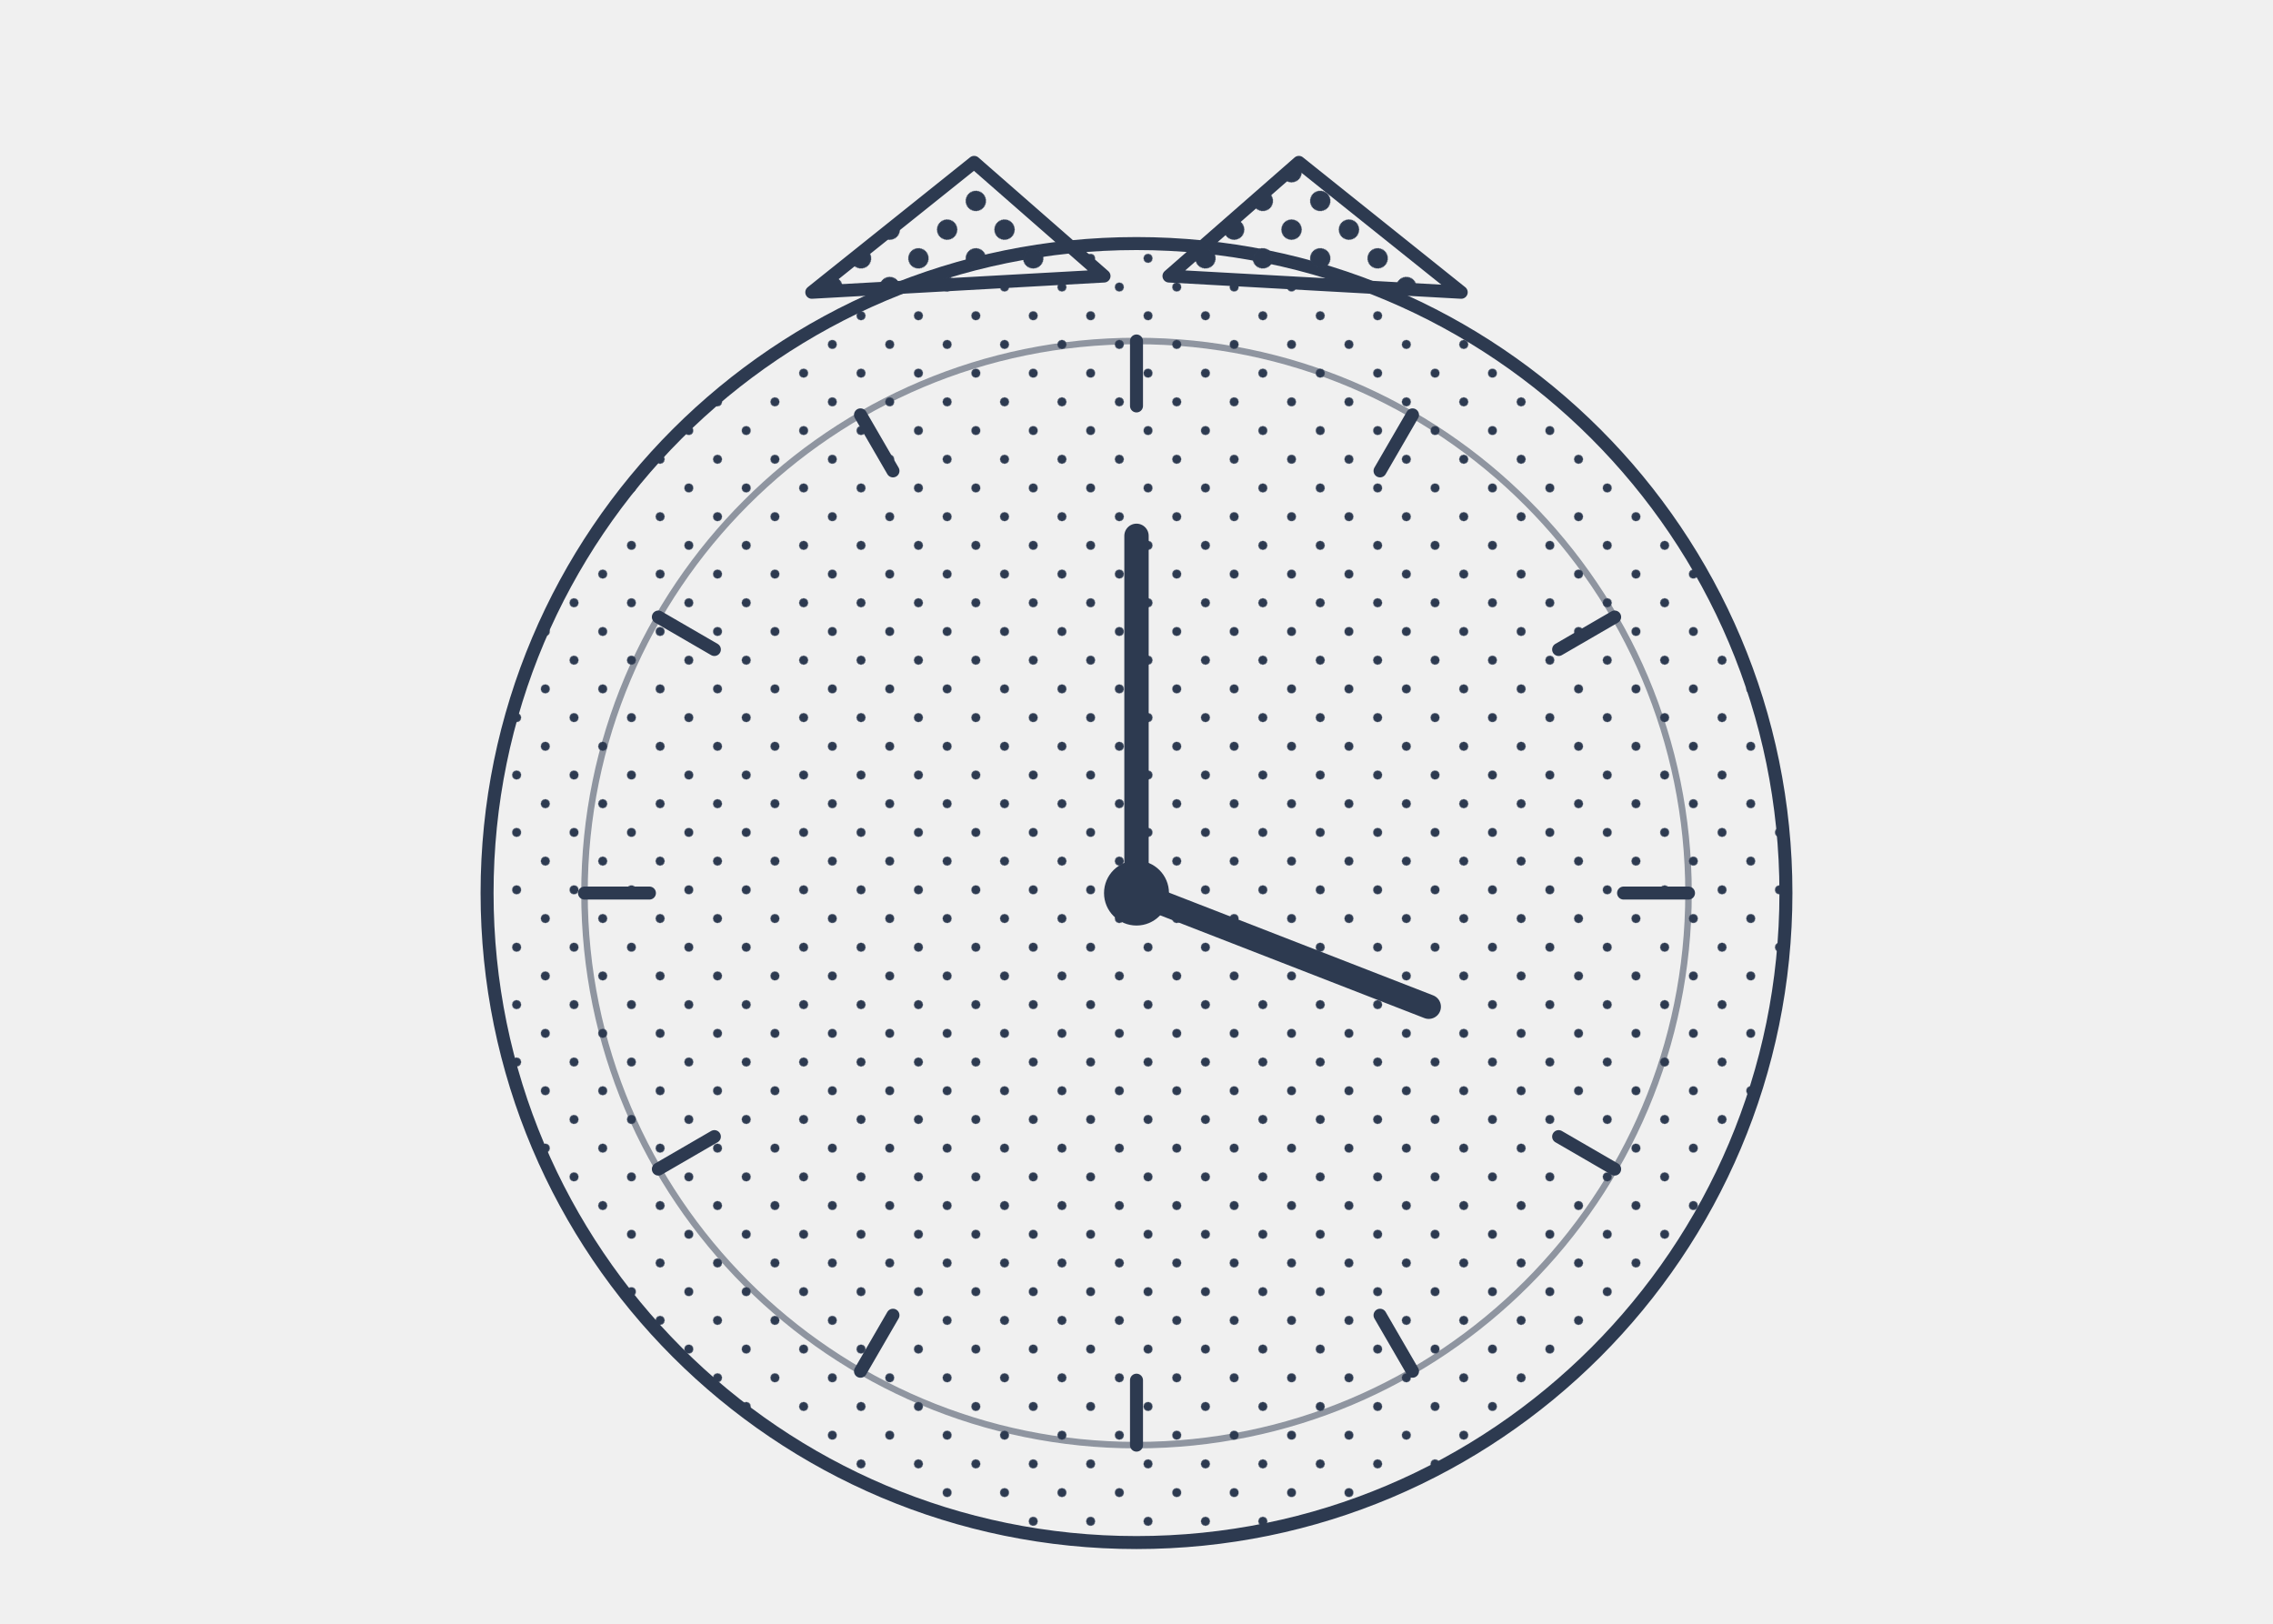
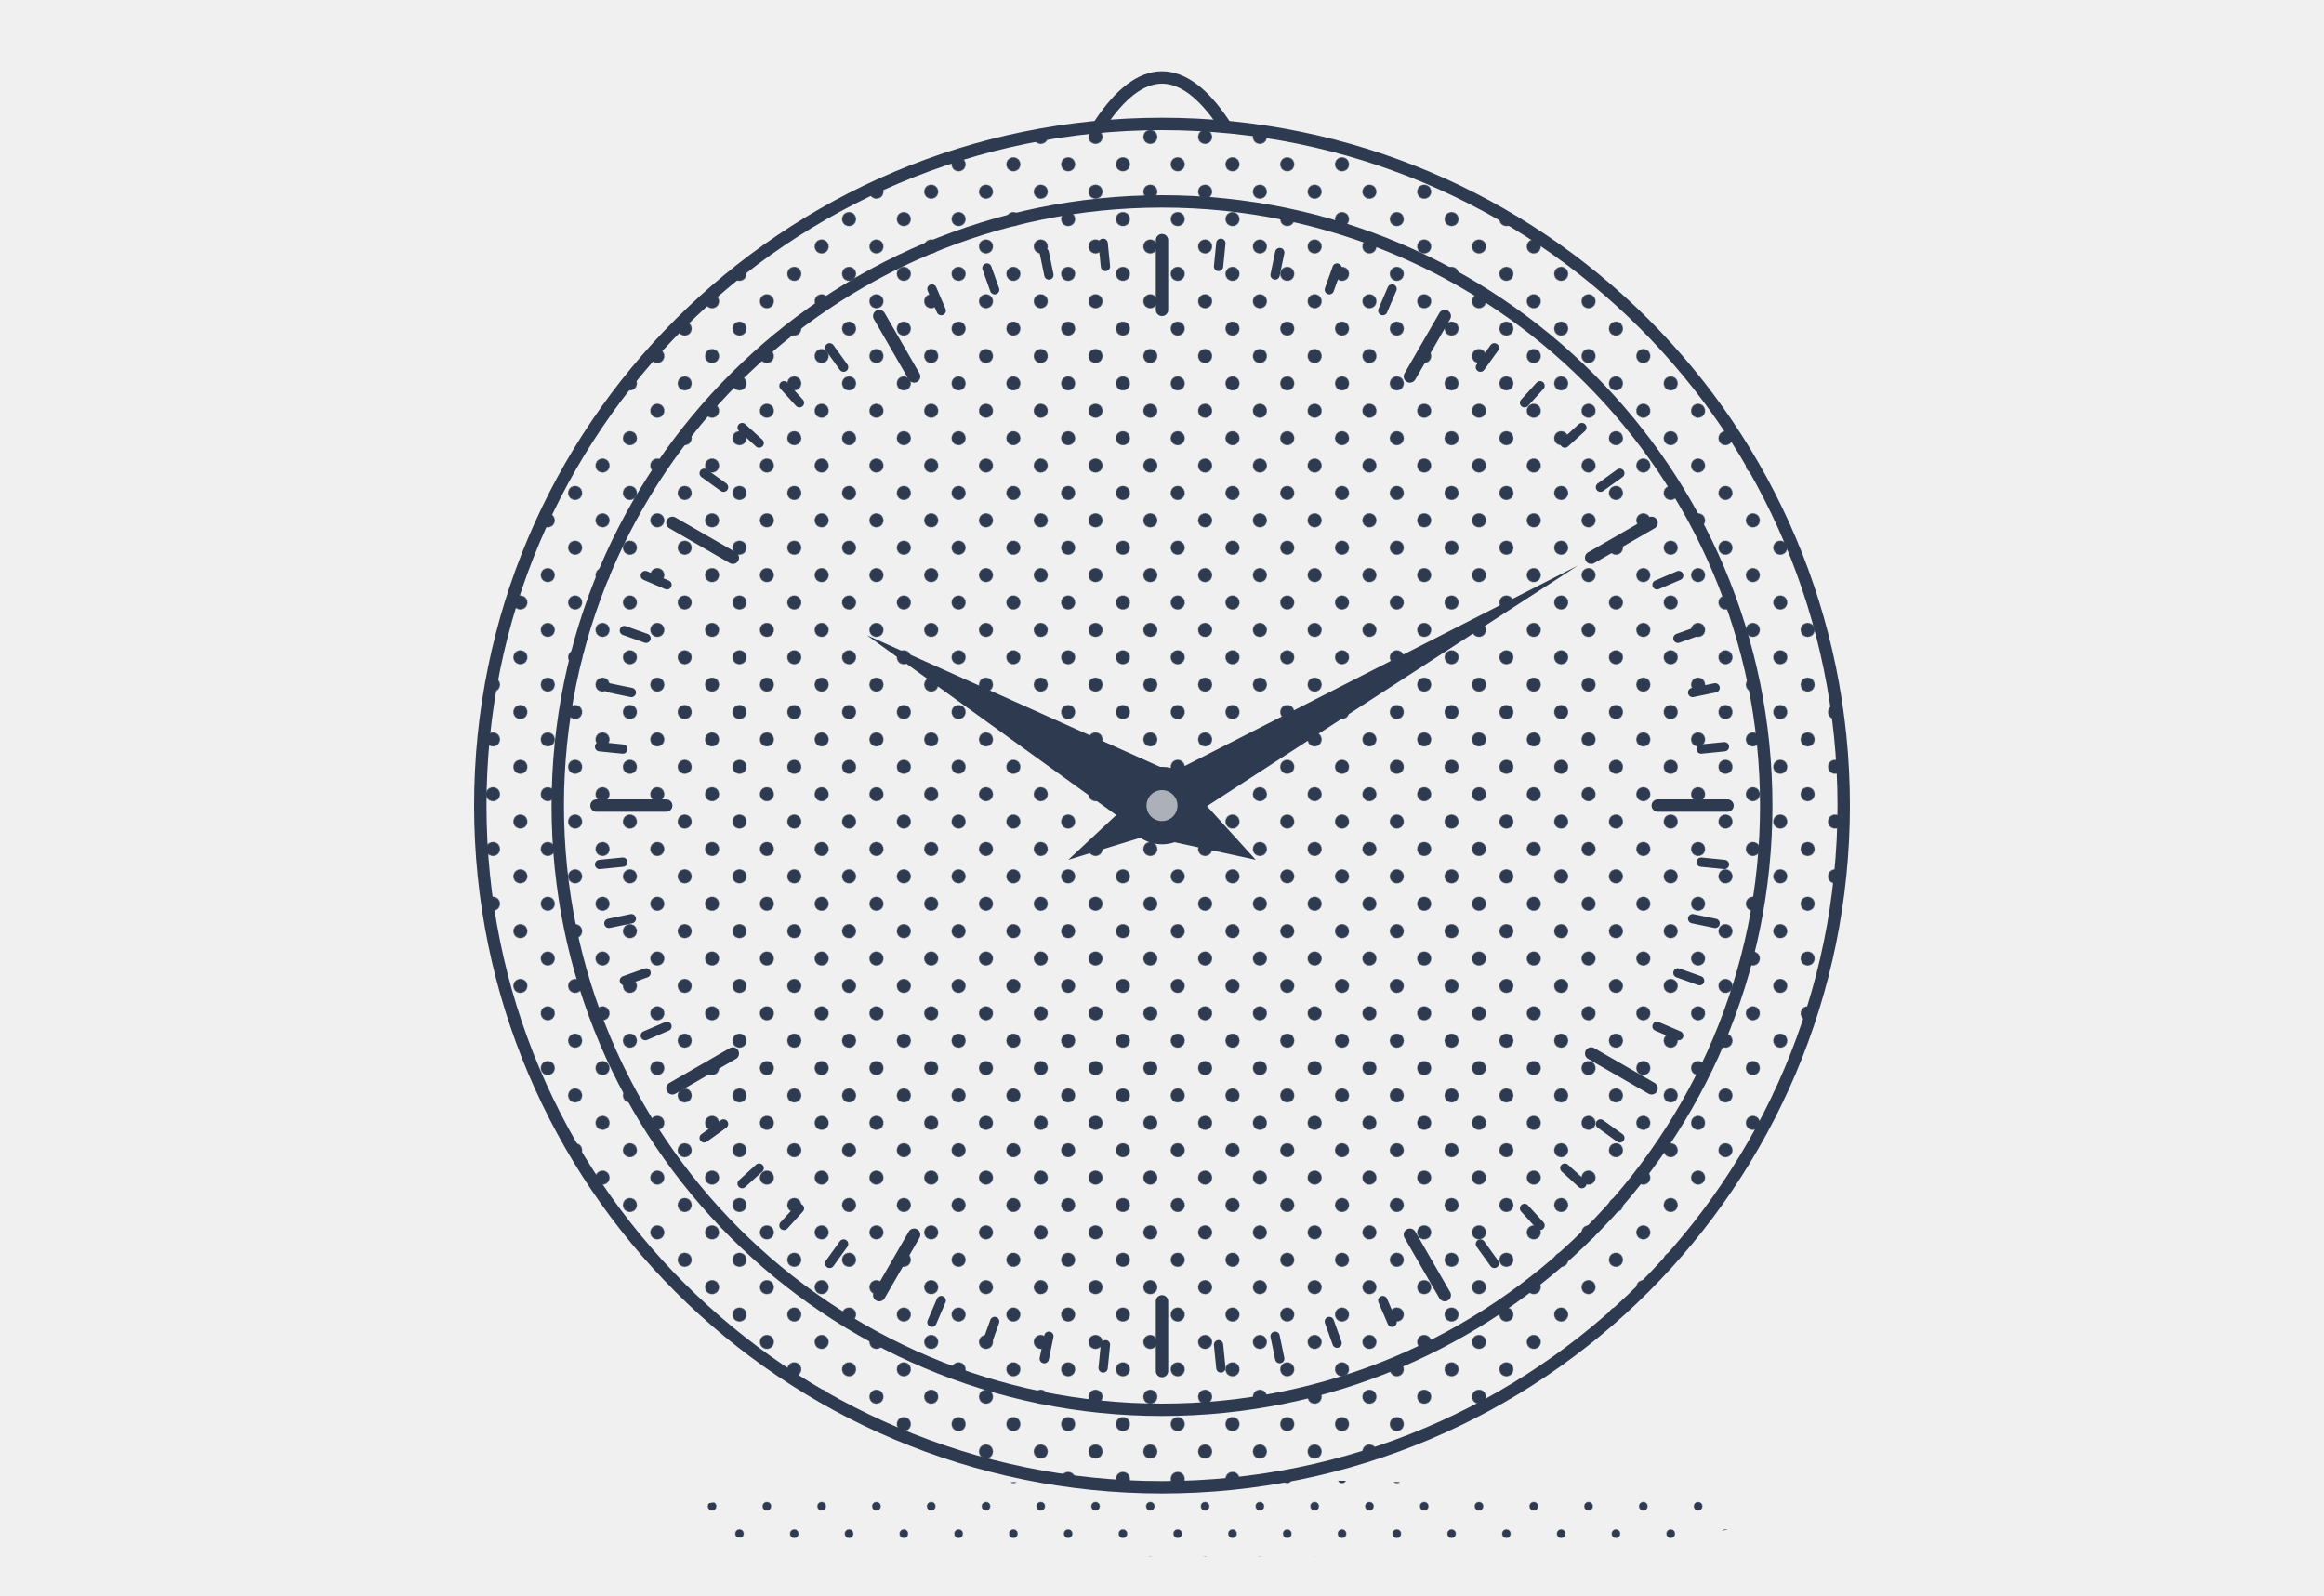
- <svg xmlns="http://www.w3.org/2000/svg" width="280" height="200" viewBox="0 0 280 200" color="#2d3a50">
+ <svg xmlns="http://www.w3.org/2000/svg" width="300" height="206" viewBox="0 0 300 206" color="#2d3a50">
  <defs>
    <pattern id="h1" width="5" height="5" patternUnits="userSpaceOnUse" patternTransform="rotate(45)">
      <circle cx="2.5" cy="2.5" r="0.55" fill="currentColor" />
    </pattern>
    <pattern id="h2" width="5" height="5" patternUnits="userSpaceOnUse" patternTransform="rotate(45)">
      <circle cx="2.5" cy="2.5" r="0.9" fill="currentColor" />
    </pattern>
    <pattern id="h3" width="5" height="5" patternUnits="userSpaceOnUse" patternTransform="rotate(45)">
      <circle cx="2.5" cy="2.5" r="1.25" fill="currentColor" />
    </pattern>
    <pattern id="h4" width="5" height="5" patternUnits="userSpaceOnUse" patternTransform="rotate(45)">
      <circle cx="2.5" cy="2.5" r="1.6" fill="currentColor" />
    </pattern>
    <pattern id="h5" width="5" height="5" patternUnits="userSpaceOnUse" patternTransform="rotate(45)">
      <circle cx="2.5" cy="2.5" r="2.0" fill="currentColor" />
    </pattern>
  </defs>
-   <circle cx="140" cy="110" r="80" fill="url(#h1)" />
-   <circle cx="140" cy="110" r="80" fill="none" stroke="currentColor" stroke-width="1.6" stroke-linecap="round" stroke-linejoin="round" />
-   <circle cx="140" cy="110" r="68" fill="none" stroke="currentColor" stroke-width=".8" opacity=".5" />
-   <line x1="200.0" y1="110.0" x2="208.0" y2="110.0" fill="none" stroke="currentColor" stroke-width="1.6" stroke-linecap="round" stroke-linejoin="round" />
-   <line x1="192.0" y1="140.0" x2="198.9" y2="144.0" fill="none" stroke="currentColor" stroke-width="1.6" stroke-linecap="round" stroke-linejoin="round" />
-   <line x1="170.0" y1="162.0" x2="174.0" y2="168.9" fill="none" stroke="currentColor" stroke-width="1.6" stroke-linecap="round" stroke-linejoin="round" />
-   <line x1="140.0" y1="170.0" x2="140.0" y2="178.0" fill="none" stroke="currentColor" stroke-width="1.6" stroke-linecap="round" stroke-linejoin="round" />
-   <line x1="110.0" y1="162.0" x2="106.0" y2="168.9" fill="none" stroke="currentColor" stroke-width="1.6" stroke-linecap="round" stroke-linejoin="round" />
-   <line x1="88.0" y1="140.0" x2="81.1" y2="144.0" fill="none" stroke="currentColor" stroke-width="1.6" stroke-linecap="round" stroke-linejoin="round" />
-   <line x1="80.0" y1="110.0" x2="72.0" y2="110.0" fill="none" stroke="currentColor" stroke-width="1.6" stroke-linecap="round" stroke-linejoin="round" />
-   <line x1="88.0" y1="80.0" x2="81.1" y2="76.0" fill="none" stroke="currentColor" stroke-width="1.6" stroke-linecap="round" stroke-linejoin="round" />
-   <line x1="110.0" y1="58.0" x2="106.0" y2="51.1" fill="none" stroke="currentColor" stroke-width="1.6" stroke-linecap="round" stroke-linejoin="round" />
-   <line x1="140.0" y1="50.0" x2="140.0" y2="42.0" fill="none" stroke="currentColor" stroke-width="1.6" stroke-linecap="round" stroke-linejoin="round" />
-   <line x1="170.0" y1="58.0" x2="174.0" y2="51.1" fill="none" stroke="currentColor" stroke-width="1.6" stroke-linecap="round" stroke-linejoin="round" />
-   <line x1="192.0" y1="80.0" x2="198.9" y2="76.0" fill="none" stroke="currentColor" stroke-width="1.6" stroke-linecap="round" stroke-linejoin="round" />
-   <line x1="140" y1="110" x2="140" y2="66" fill="none" stroke="currentColor" stroke-width="3" stroke-linecap="round" stroke-linejoin="round" />
-   <line x1="140" y1="110" x2="176" y2="124" fill="none" stroke="currentColor" stroke-width="3" stroke-linecap="round" stroke-linejoin="round" />
-   <circle cx="140" cy="110" r="4" fill="currentColor" />
-   <path d="M100,36 L120,20 L136,34 Z" fill="url(#h3)" />
-   <path d="M100,36 L120,20 L136,34 Z" fill="none" stroke="currentColor" stroke-width="1.6" stroke-linecap="round" stroke-linejoin="round" />
-   <path d="M180,36 L160,20 L144,34 Z" fill="url(#h3)" />
-   <path d="M180,36 L160,20 L144,34 Z" fill="none" stroke="currentColor" stroke-width="1.6" stroke-linecap="round" stroke-linejoin="round" />
+   <circle cx="150" cy="104" r="88" fill="url(#h2)" />
+   <circle cx="150" cy="104" r="88" fill="none" stroke="currentColor" stroke-width="1.6" stroke-linecap="round" stroke-linejoin="round" />
+   <circle cx="150" cy="104" r="78" fill="url(#h1)" />
+   <circle cx="150" cy="104" r="78" fill="none" stroke="currentColor" stroke-width="1.6" stroke-linecap="round" stroke-linejoin="round" />
+   <line x1="214.0" y1="104.0" x2="223.0" y2="104.0" fill="none" stroke="currentColor" stroke-width="1.6" stroke-linecap="round" stroke-linejoin="round" />
+   <line x1="219.6" y1="111.3" x2="222.6" y2="111.6" fill="none" stroke="currentColor" stroke-width="1.2" stroke-linecap="round" stroke-linejoin="round" />
+   <line x1="218.5" y1="118.6" x2="221.4" y2="119.2" fill="none" stroke="currentColor" stroke-width="1.2" stroke-linecap="round" stroke-linejoin="round" />
+   <line x1="216.6" y1="125.6" x2="219.4" y2="126.6" fill="none" stroke="currentColor" stroke-width="1.2" stroke-linecap="round" stroke-linejoin="round" />
+   <line x1="213.9" y1="132.5" x2="216.7" y2="133.7" fill="none" stroke="currentColor" stroke-width="1.2" stroke-linecap="round" stroke-linejoin="round" />
+   <line x1="205.4" y1="136.0" x2="213.2" y2="140.5" fill="none" stroke="currentColor" stroke-width="1.6" stroke-linecap="round" stroke-linejoin="round" />
+   <line x1="206.6" y1="145.1" x2="209.1" y2="146.9" fill="none" stroke="currentColor" stroke-width="1.2" stroke-linecap="round" stroke-linejoin="round" />
+   <line x1="202.0" y1="150.8" x2="204.2" y2="152.8" fill="none" stroke="currentColor" stroke-width="1.2" stroke-linecap="round" stroke-linejoin="round" />
+   <line x1="196.8" y1="156.0" x2="198.8" y2="158.2" fill="none" stroke="currentColor" stroke-width="1.2" stroke-linecap="round" stroke-linejoin="round" />
+   <line x1="191.1" y1="160.6" x2="192.9" y2="163.1" fill="none" stroke="currentColor" stroke-width="1.2" stroke-linecap="round" stroke-linejoin="round" />
+   <line x1="182.0" y1="159.4" x2="186.5" y2="167.2" fill="none" stroke="currentColor" stroke-width="1.6" stroke-linecap="round" stroke-linejoin="round" />
+   <line x1="178.5" y1="167.9" x2="179.7" y2="170.7" fill="none" stroke="currentColor" stroke-width="1.2" stroke-linecap="round" stroke-linejoin="round" />
+   <line x1="171.6" y1="170.6" x2="172.6" y2="173.4" fill="none" stroke="currentColor" stroke-width="1.2" stroke-linecap="round" stroke-linejoin="round" />
+   <line x1="164.6" y1="172.5" x2="165.2" y2="175.4" fill="none" stroke="currentColor" stroke-width="1.2" stroke-linecap="round" stroke-linejoin="round" />
+   <line x1="157.3" y1="173.6" x2="157.6" y2="176.6" fill="none" stroke="currentColor" stroke-width="1.2" stroke-linecap="round" stroke-linejoin="round" />
+   <line x1="150.0" y1="168.0" x2="150.0" y2="177.0" fill="none" stroke="currentColor" stroke-width="1.6" stroke-linecap="round" stroke-linejoin="round" />
+   <line x1="142.7" y1="173.6" x2="142.4" y2="176.6" fill="none" stroke="currentColor" stroke-width="1.2" stroke-linecap="round" stroke-linejoin="round" />
+   <line x1="135.4" y1="172.5" x2="134.8" y2="175.4" fill="none" stroke="currentColor" stroke-width="1.2" stroke-linecap="round" stroke-linejoin="round" />
+   <line x1="128.4" y1="170.6" x2="127.4" y2="173.4" fill="none" stroke="currentColor" stroke-width="1.2" stroke-linecap="round" stroke-linejoin="round" />
+   <line x1="121.5" y1="167.9" x2="120.3" y2="170.7" fill="none" stroke="currentColor" stroke-width="1.2" stroke-linecap="round" stroke-linejoin="round" />
+   <line x1="118.0" y1="159.4" x2="113.5" y2="167.2" fill="none" stroke="currentColor" stroke-width="1.6" stroke-linecap="round" stroke-linejoin="round" />
+   <line x1="108.9" y1="160.6" x2="107.1" y2="163.1" fill="none" stroke="currentColor" stroke-width="1.2" stroke-linecap="round" stroke-linejoin="round" />
+   <line x1="103.2" y1="156.0" x2="101.2" y2="158.2" fill="none" stroke="currentColor" stroke-width="1.2" stroke-linecap="round" stroke-linejoin="round" />
+   <line x1="98.0" y1="150.8" x2="95.8" y2="152.8" fill="none" stroke="currentColor" stroke-width="1.2" stroke-linecap="round" stroke-linejoin="round" />
+   <line x1="93.4" y1="145.1" x2="90.9" y2="146.9" fill="none" stroke="currentColor" stroke-width="1.2" stroke-linecap="round" stroke-linejoin="round" />
+   <line x1="94.6" y1="136.0" x2="86.8" y2="140.5" fill="none" stroke="currentColor" stroke-width="1.6" stroke-linecap="round" stroke-linejoin="round" />
+   <line x1="86.1" y1="132.5" x2="83.3" y2="133.7" fill="none" stroke="currentColor" stroke-width="1.2" stroke-linecap="round" stroke-linejoin="round" />
+   <line x1="83.4" y1="125.6" x2="80.6" y2="126.6" fill="none" stroke="currentColor" stroke-width="1.2" stroke-linecap="round" stroke-linejoin="round" />
+   <line x1="81.5" y1="118.6" x2="78.6" y2="119.2" fill="none" stroke="currentColor" stroke-width="1.2" stroke-linecap="round" stroke-linejoin="round" />
+   <line x1="80.4" y1="111.3" x2="77.4" y2="111.6" fill="none" stroke="currentColor" stroke-width="1.2" stroke-linecap="round" stroke-linejoin="round" />
+   <line x1="86.0" y1="104.0" x2="77.0" y2="104.0" fill="none" stroke="currentColor" stroke-width="1.6" stroke-linecap="round" stroke-linejoin="round" />
+   <line x1="80.4" y1="96.7" x2="77.4" y2="96.4" fill="none" stroke="currentColor" stroke-width="1.2" stroke-linecap="round" stroke-linejoin="round" />
+   <line x1="81.5" y1="89.4" x2="78.6" y2="88.8" fill="none" stroke="currentColor" stroke-width="1.2" stroke-linecap="round" stroke-linejoin="round" />
+   <line x1="83.4" y1="82.4" x2="80.6" y2="81.4" fill="none" stroke="currentColor" stroke-width="1.2" stroke-linecap="round" stroke-linejoin="round" />
+   <line x1="86.1" y1="75.5" x2="83.3" y2="74.3" fill="none" stroke="currentColor" stroke-width="1.2" stroke-linecap="round" stroke-linejoin="round" />
+   <line x1="94.6" y1="72.0" x2="86.8" y2="67.5" fill="none" stroke="currentColor" stroke-width="1.6" stroke-linecap="round" stroke-linejoin="round" />
+   <line x1="93.4" y1="62.9" x2="90.9" y2="61.1" fill="none" stroke="currentColor" stroke-width="1.2" stroke-linecap="round" stroke-linejoin="round" />
+   <line x1="98.0" y1="57.2" x2="95.8" y2="55.2" fill="none" stroke="currentColor" stroke-width="1.2" stroke-linecap="round" stroke-linejoin="round" />
+   <line x1="103.2" y1="52.0" x2="101.2" y2="49.8" fill="none" stroke="currentColor" stroke-width="1.2" stroke-linecap="round" stroke-linejoin="round" />
+   <line x1="108.9" y1="47.4" x2="107.1" y2="44.9" fill="none" stroke="currentColor" stroke-width="1.2" stroke-linecap="round" stroke-linejoin="round" />
+   <line x1="118.0" y1="48.6" x2="113.5" y2="40.8" fill="none" stroke="currentColor" stroke-width="1.6" stroke-linecap="round" stroke-linejoin="round" />
+   <line x1="121.5" y1="40.1" x2="120.3" y2="37.3" fill="none" stroke="currentColor" stroke-width="1.2" stroke-linecap="round" stroke-linejoin="round" />
+   <line x1="128.4" y1="37.4" x2="127.4" y2="34.6" fill="none" stroke="currentColor" stroke-width="1.2" stroke-linecap="round" stroke-linejoin="round" />
+   <line x1="135.4" y1="35.5" x2="134.8" y2="32.6" fill="none" stroke="currentColor" stroke-width="1.2" stroke-linecap="round" stroke-linejoin="round" />
+   <line x1="142.7" y1="34.4" x2="142.4" y2="31.4" fill="none" stroke="currentColor" stroke-width="1.2" stroke-linecap="round" stroke-linejoin="round" />
+   <line x1="150.0" y1="40.0" x2="150.0" y2="31.0" fill="none" stroke="currentColor" stroke-width="1.6" stroke-linecap="round" stroke-linejoin="round" />
+   <line x1="157.3" y1="34.4" x2="157.6" y2="31.4" fill="none" stroke="currentColor" stroke-width="1.2" stroke-linecap="round" stroke-linejoin="round" />
+   <line x1="164.6" y1="35.5" x2="165.2" y2="32.6" fill="none" stroke="currentColor" stroke-width="1.2" stroke-linecap="round" stroke-linejoin="round" />
+   <line x1="171.6" y1="37.4" x2="172.6" y2="34.6" fill="none" stroke="currentColor" stroke-width="1.2" stroke-linecap="round" stroke-linejoin="round" />
+   <line x1="178.5" y1="40.1" x2="179.7" y2="37.3" fill="none" stroke="currentColor" stroke-width="1.2" stroke-linecap="round" stroke-linejoin="round" />
+   <line x1="182.0" y1="48.6" x2="186.5" y2="40.8" fill="none" stroke="currentColor" stroke-width="1.6" stroke-linecap="round" stroke-linejoin="round" />
+   <line x1="191.1" y1="47.4" x2="192.9" y2="44.9" fill="none" stroke="currentColor" stroke-width="1.2" stroke-linecap="round" stroke-linejoin="round" />
+   <line x1="196.8" y1="52.0" x2="198.8" y2="49.8" fill="none" stroke="currentColor" stroke-width="1.2" stroke-linecap="round" stroke-linejoin="round" />
+   <line x1="202.0" y1="57.2" x2="204.2" y2="55.2" fill="none" stroke="currentColor" stroke-width="1.2" stroke-linecap="round" stroke-linejoin="round" />
+   <line x1="206.6" y1="62.9" x2="209.1" y2="61.1" fill="none" stroke="currentColor" stroke-width="1.2" stroke-linecap="round" stroke-linejoin="round" />
+   <line x1="205.4" y1="72.0" x2="213.2" y2="67.5" fill="none" stroke="currentColor" stroke-width="1.6" stroke-linecap="round" stroke-linejoin="round" />
+   <line x1="213.9" y1="75.5" x2="216.7" y2="74.3" fill="none" stroke="currentColor" stroke-width="1.2" stroke-linecap="round" stroke-linejoin="round" />
+   <line x1="216.6" y1="82.4" x2="219.4" y2="81.4" fill="none" stroke="currentColor" stroke-width="1.2" stroke-linecap="round" stroke-linejoin="round" />
+   <line x1="218.5" y1="89.4" x2="221.4" y2="88.8" fill="none" stroke="currentColor" stroke-width="1.2" stroke-linecap="round" stroke-linejoin="round" />
+   <line x1="219.6" y1="96.7" x2="222.6" y2="96.4" fill="none" stroke="currentColor" stroke-width="1.2" stroke-linecap="round" stroke-linejoin="round" />
+   <path d="M162.1,111.0 L152.2,100.1 L111.9,82.0 L147.8,107.9 Z" fill="currentColor" />
+   <path d="M137.9,111.0 L151.6,106.8 L203.7,73.0 L148.4,101.2 Z" fill="currentColor" />
+   <circle cx="150" cy="104" r="5" fill="currentColor" />
+   <circle cx="150" cy="104" r="2" fill="#fff" opacity=".6" />
+   <path d="M142,16 Q150,4 158,16" fill="none" stroke="currentColor" stroke-width="1.6" stroke-linecap="round" stroke-linejoin="round" />
+   <ellipse cx="156" cy="196" rx="70" ry="5" fill="url(#h1)" />
</svg>
